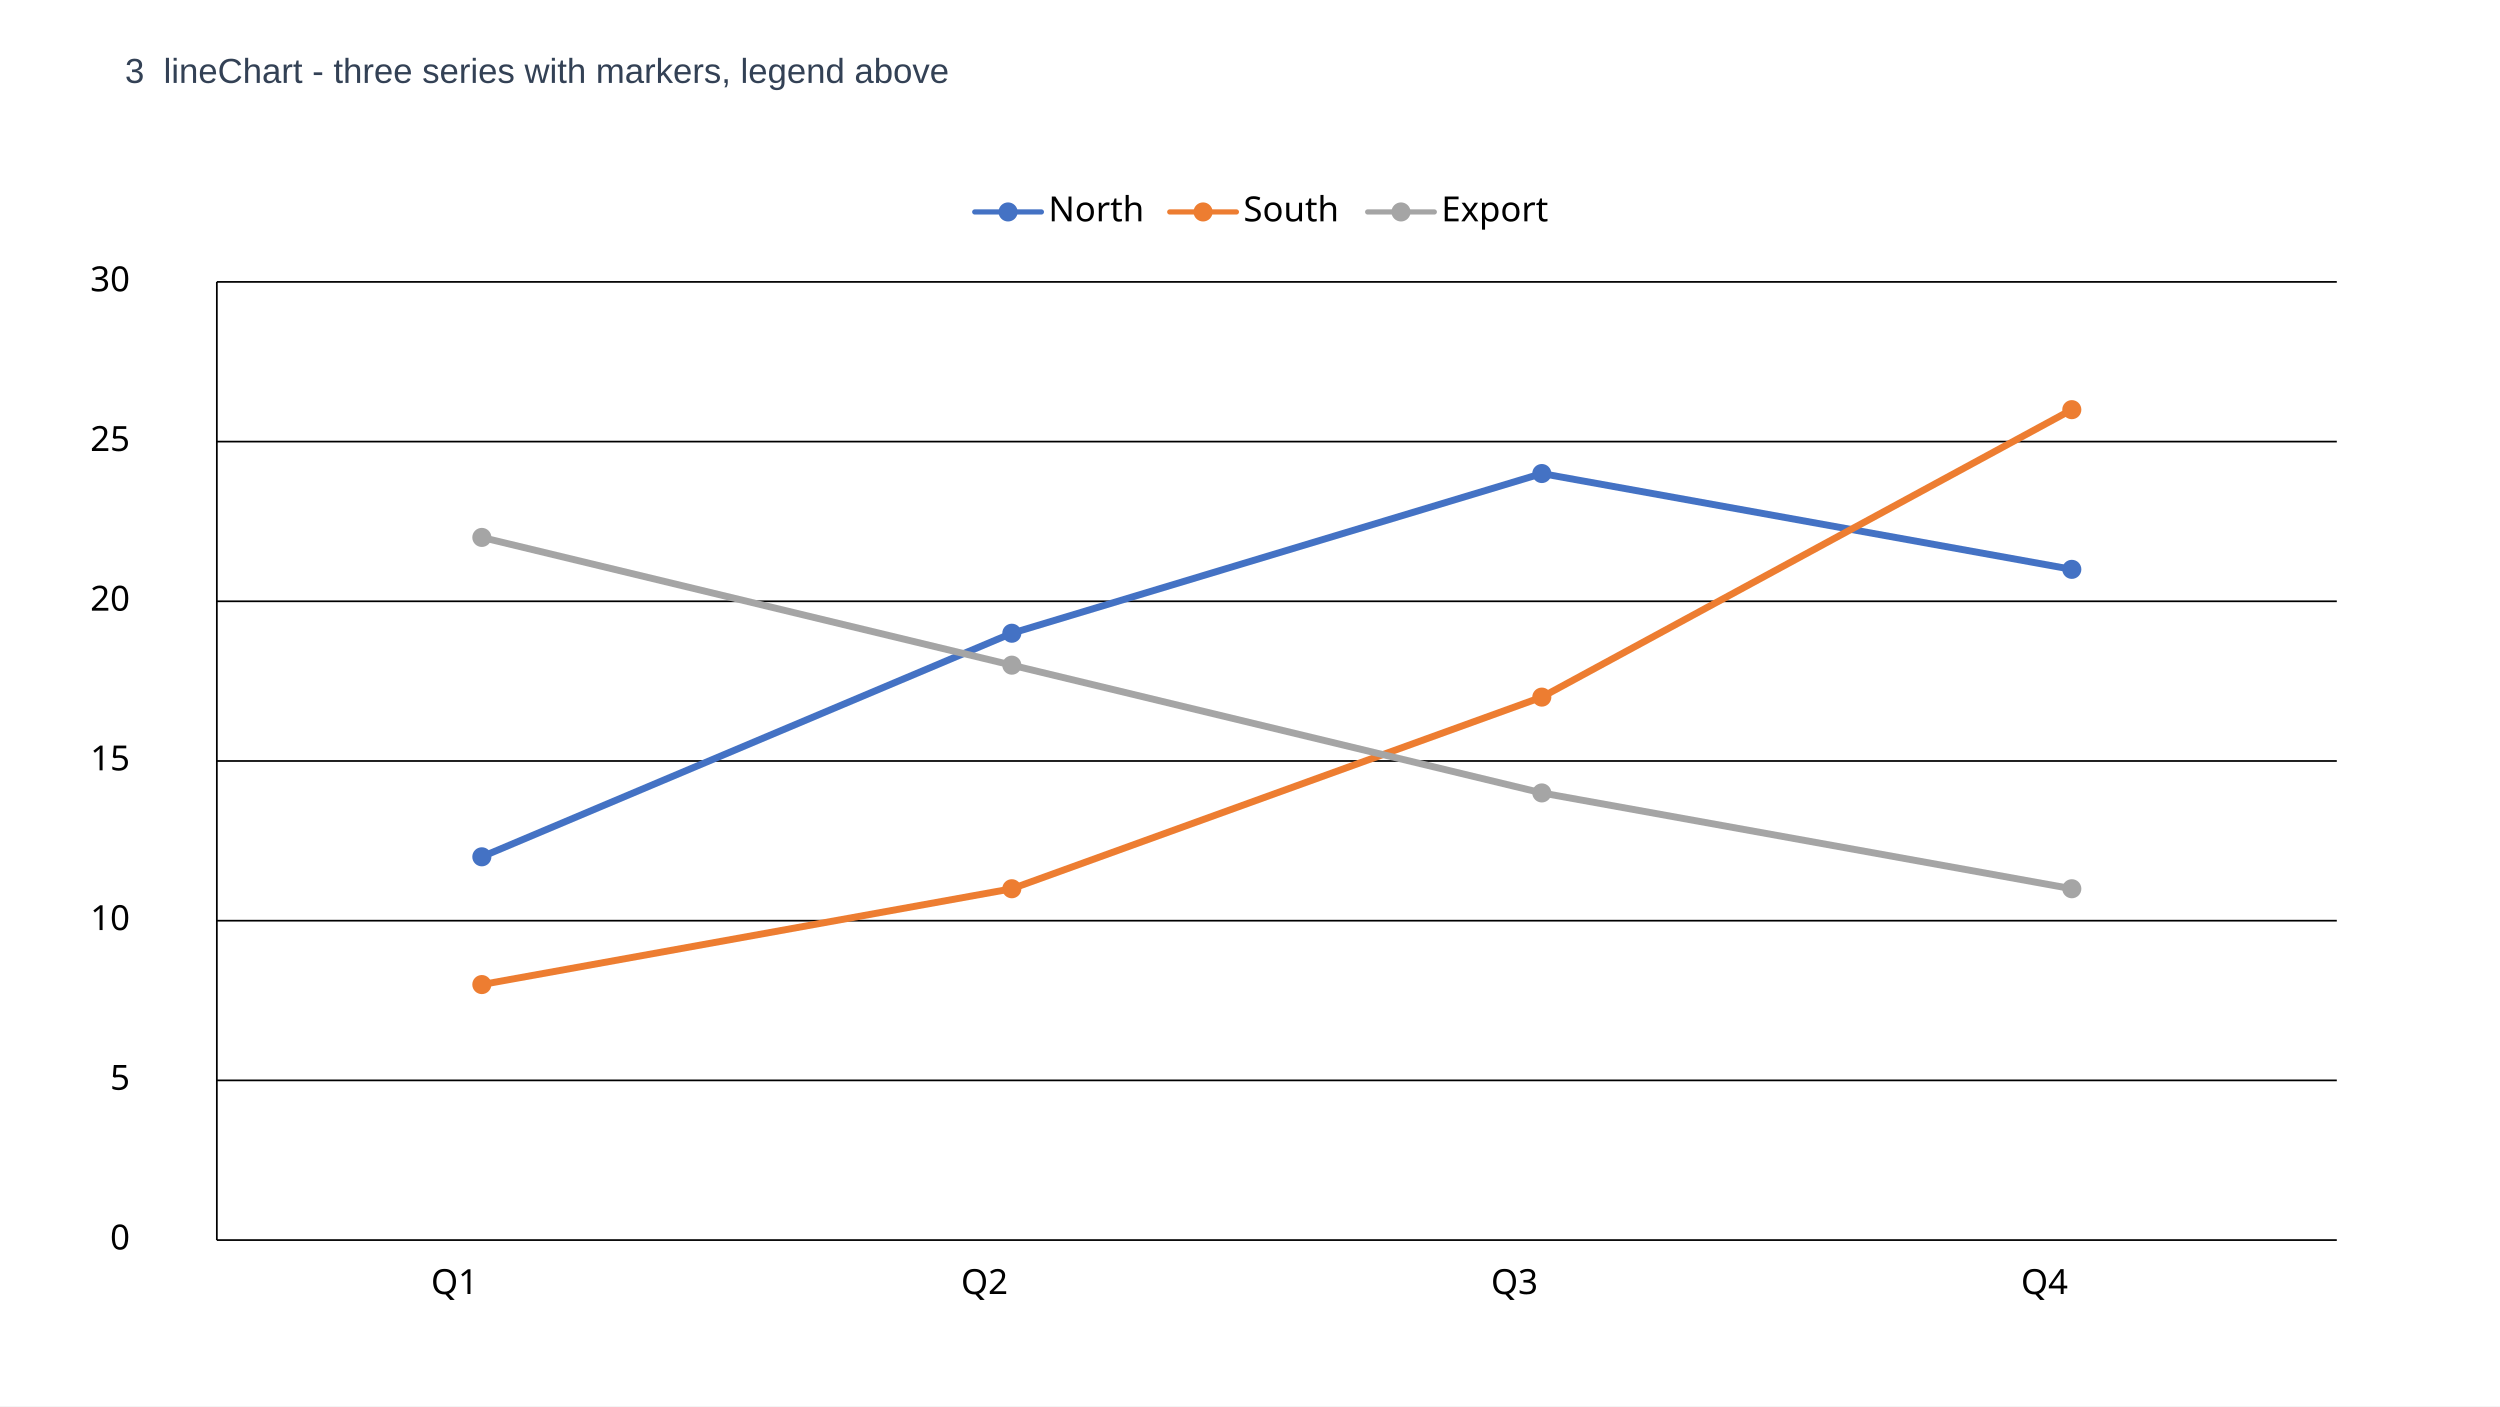
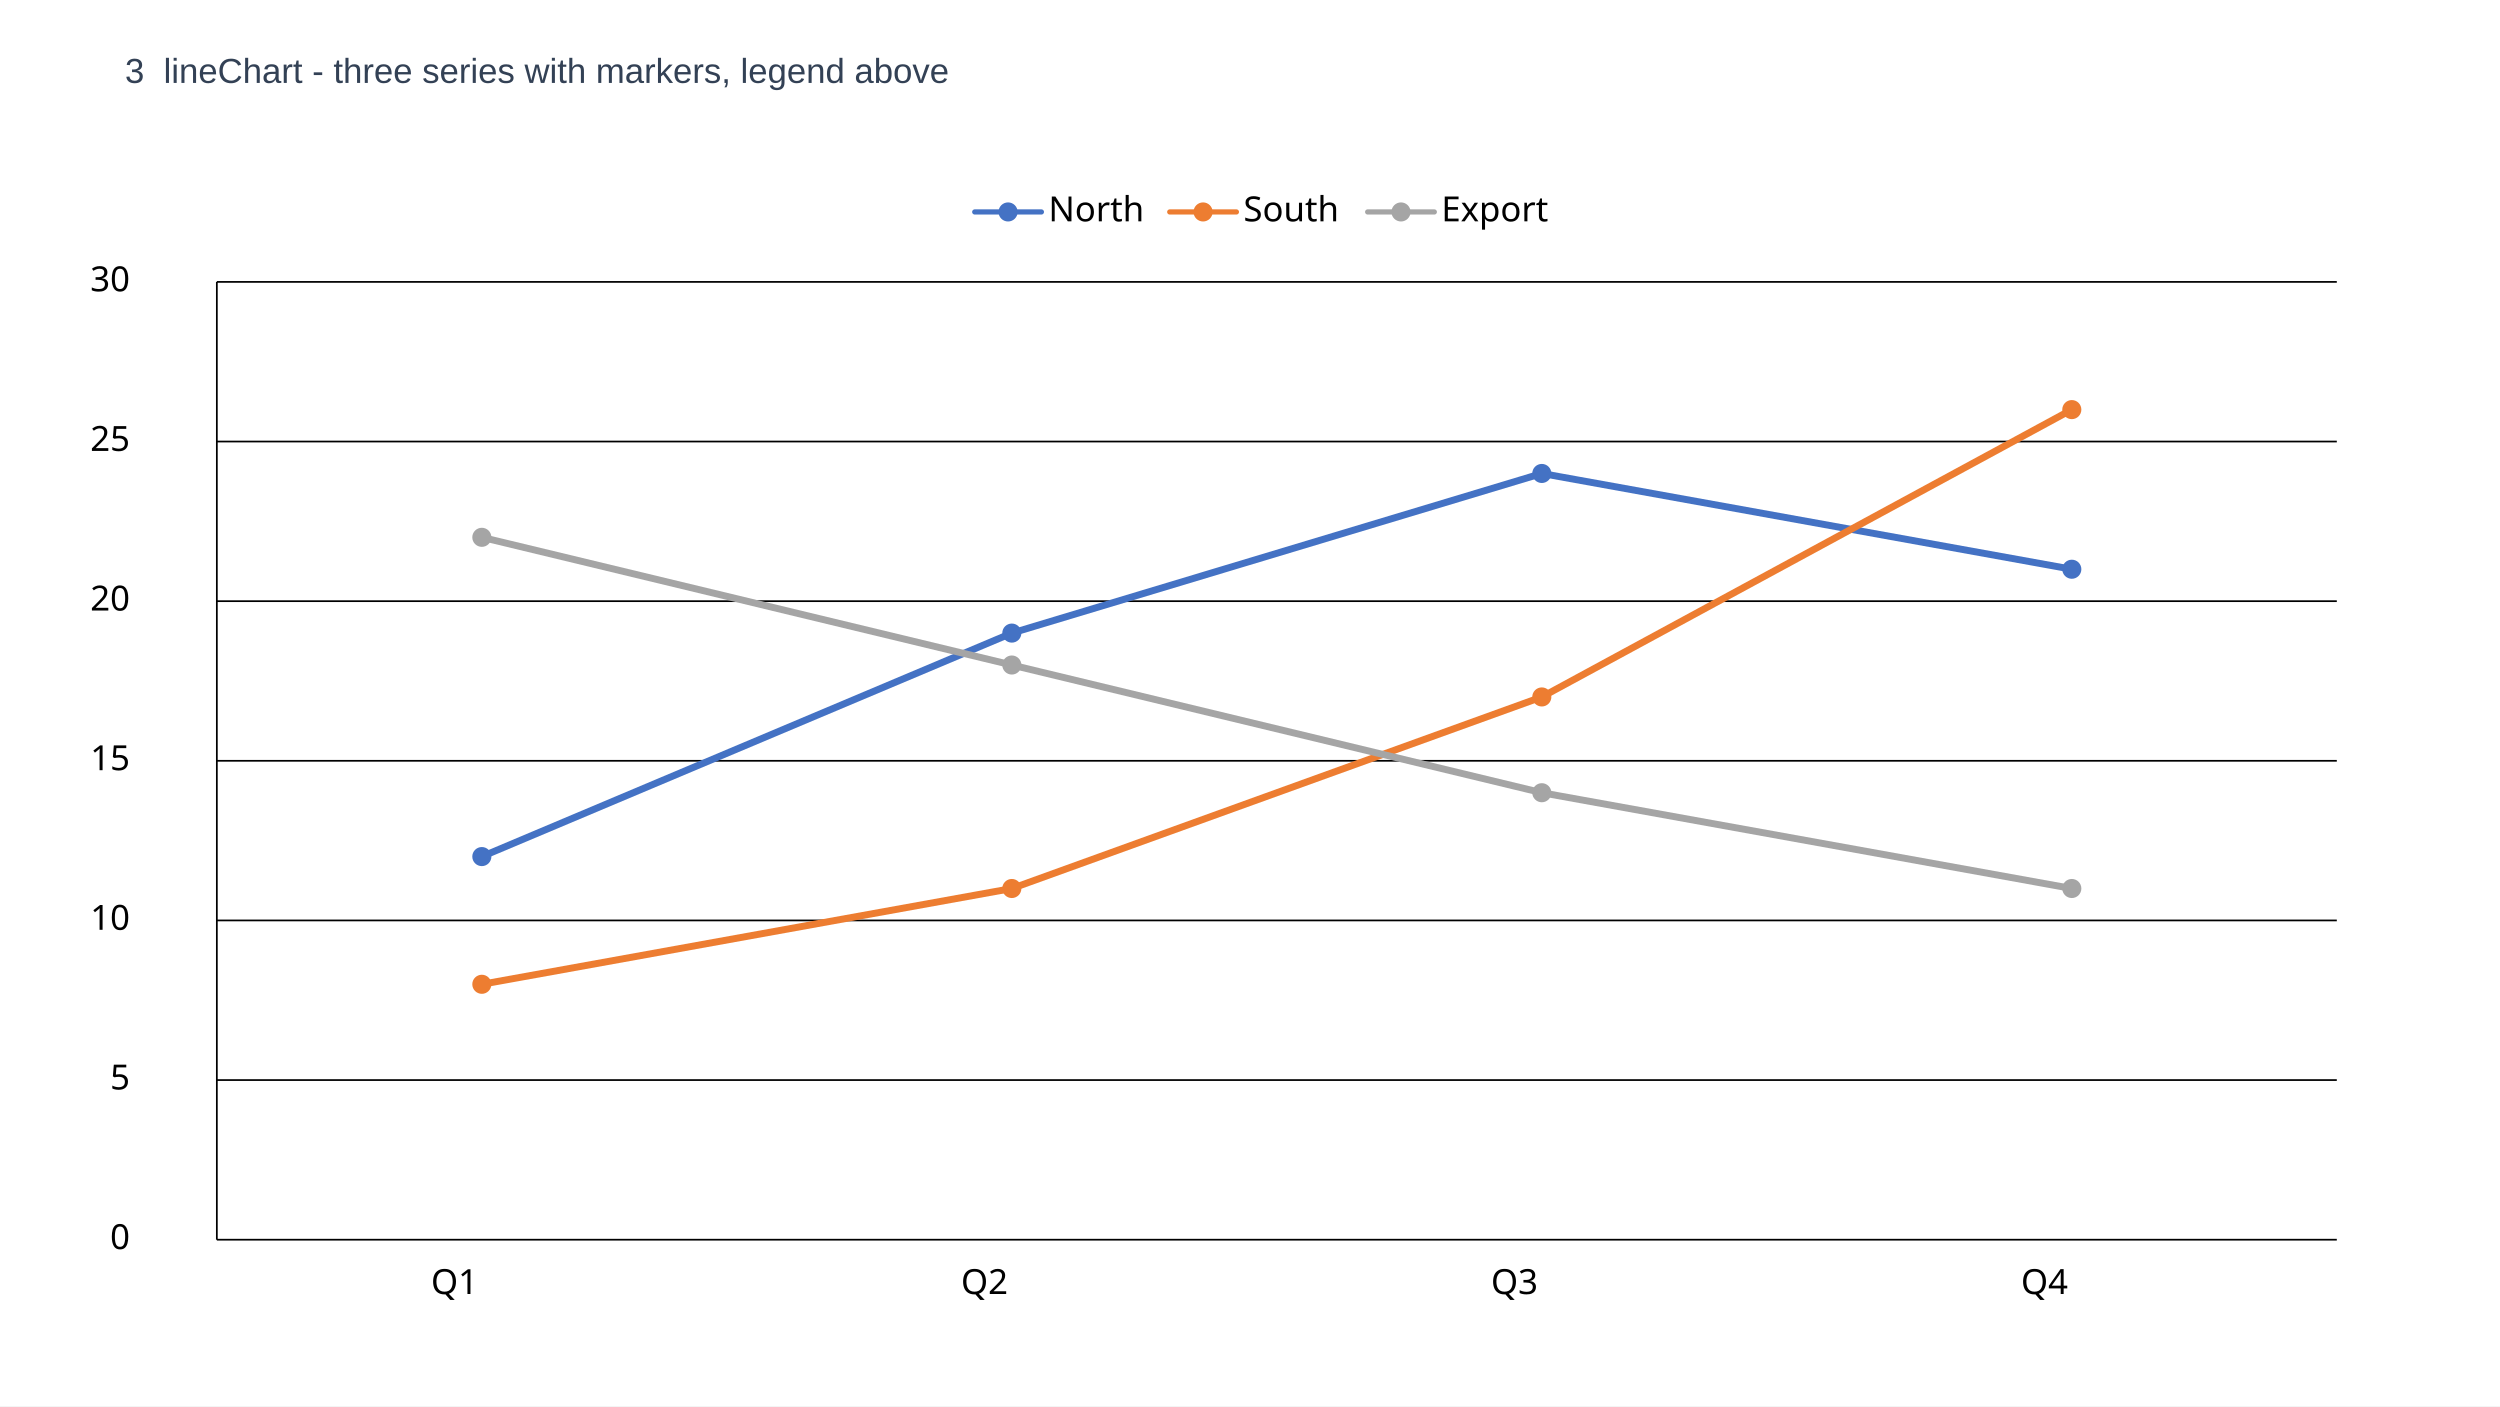
<svg xmlns="http://www.w3.org/2000/svg" viewBox="0 0 960 540" width="960" height="540">
  <rect width="960" height="540" fill="#ffffff" />
  <g role="img" aria-label="Caption" data-pptx-id="258.12" data-pptx-path="0" transform="translate(48, 18.667)">
    <rect fill="none" stroke="none" width="864" height="29.333" />
    <text x="0" y="13.174" xml:space="preserve">
      <tspan x="0" dy="0" text-anchor="start" font-size="13.333" font-family="Arial, Arimo, sans-serif" fill="#334155">3  lineChart - three series with markers, legend above</tspan>
    </text>
  </g>
  <g role="img" aria-label="lineChart" data-pptx-id="258.102" data-pptx-path="1" transform="translate(48, 61.333) scale(1, 1) translate(0, 0)">
-     <g transform="translate(35.268, 353.534)">
+     <g transform="translate(35.268, 353.412)">
      <line stroke-width="0.667" stroke="#000000" fill="none" x1="0" y1="0" x2="814.065" y2="0" />
    </g>
-     <g transform="translate(35.268, 292.211)">
+     <g transform="translate(35.268, 292.113)">
      <line stroke-width="0.667" stroke="#000000" fill="none" x1="0" y1="0" x2="814.065" y2="0" />
    </g>
-     <g transform="translate(35.268, 230.888)">
+     <g transform="translate(35.268, 230.814)">
      <line stroke-width="0.667" stroke="#000000" fill="none" x1="0" y1="0" x2="814.065" y2="0" />
    </g>
-     <g transform="translate(35.268, 169.564)">
+     <g transform="translate(35.268, 169.516)">
      <line stroke-width="0.667" stroke="#000000" fill="none" x1="0" y1="0" x2="814.065" y2="0" />
    </g>
-     <g transform="translate(35.268, 108.241)">
+     <g transform="translate(35.268, 108.217)">
      <line stroke-width="0.667" stroke="#000000" fill="none" x1="0" y1="0" x2="814.065" y2="0" />
    </g>
    <g transform="translate(35.268, 46.918)">
      <line stroke-width="0.667" stroke="#000000" fill="none" x1="0" y1="0" x2="814.065" y2="0" />
    </g>
-     <g transform="translate(137.026, 120.506)">
-       <path fill="none" stroke-width="2" stroke="#4472c4" stroke-linecap="round" d="M 0 110.382 L 152.637 45.992 L 305.274 0 L 457.912 27.595" transform="scale(1.333333, 1.333333)" />
+     <g transform="translate(137.026, 120.477)">
+       <path fill="none" stroke-width="2" stroke="#4472c4" stroke-linecap="round" d="M 0 110.338 L 152.637 45.974 L 305.274 0 L 457.912 27.584" transform="scale(1.333333, 1.333333)" />
    </g>
-     <g transform="translate(133.693, 264.348)">
+     <g transform="translate(133.693, 264.26)">
      <ellipse fill="#4472c4" stroke-width="0.667" stroke="#4472c4" cx="3.333" cy="3.333" rx="3.333" ry="3.333" />
    </g>
-     <g transform="translate(337.209, 178.496)">
+     <g transform="translate(337.209, 178.442)">
      <ellipse fill="#4472c4" stroke-width="0.667" stroke="#4472c4" cx="3.333" cy="3.333" rx="3.333" ry="3.333" />
    </g>
-     <g transform="translate(540.725, 117.172)">
+     <g transform="translate(540.725, 117.143)">
      <ellipse fill="#4472c4" stroke-width="0.667" stroke="#4472c4" cx="3.333" cy="3.333" rx="3.333" ry="3.333" />
    </g>
-     <g transform="translate(744.242, 153.966)">
+     <g transform="translate(744.242, 153.923)">
      <ellipse fill="#4472c4" stroke-width="0.667" stroke="#4472c4" cx="3.333" cy="3.333" rx="3.333" ry="3.333" />
    </g>
-     <g transform="translate(137.026, 95.977)">
-       <path fill="none" stroke-width="2" stroke="#ed7d31" stroke-linecap="round" d="M 0 165.573 L 152.637 137.977 L 305.274 82.786 L 457.912 0" transform="scale(1.333333, 1.333333)" />
+     <g transform="translate(137.026, 95.957)">
+       <path fill="none" stroke-width="2" stroke="#ed7d31" stroke-linecap="round" d="M 0 165.507 L 152.637 137.922 L 305.274 82.753 L 457.912 0" transform="scale(1.333333, 1.333333)" />
    </g>
-     <g transform="translate(133.693, 313.407)">
+     <g transform="translate(133.693, 313.299)">
      <ellipse fill="#ed7d31" stroke-width="0.667" stroke="#ed7d31" cx="3.333" cy="3.333" rx="3.333" ry="3.333" />
    </g>
-     <g transform="translate(337.209, 276.613)">
+     <g transform="translate(337.209, 276.52)">
      <ellipse fill="#ed7d31" stroke-width="0.667" stroke="#ed7d31" cx="3.333" cy="3.333" rx="3.333" ry="3.333" />
    </g>
-     <g transform="translate(540.725, 203.025)">
+     <g transform="translate(540.725, 202.962)">
      <ellipse fill="#ed7d31" stroke-width="0.667" stroke="#ed7d31" cx="3.333" cy="3.333" rx="3.333" ry="3.333" />
    </g>
-     <g transform="translate(744.242, 92.643)">
+     <g transform="translate(744.242, 92.624)">
      <ellipse fill="#ed7d31" stroke-width="0.667" stroke="#ed7d31" cx="3.333" cy="3.333" rx="3.333" ry="3.333" />
    </g>
-     <g transform="translate(137.026, 145.035)">
-       <path fill="none" stroke-width="2" stroke="#a5a5a5" stroke-linecap="round" d="M 0 0 L 152.637 36.794 L 305.274 73.588 L 457.912 101.183" transform="scale(1.333333, 1.333333)" />
+     <g transform="translate(137.026, 144.996)">
+       <path fill="none" stroke-width="2" stroke="#a5a5a5" stroke-linecap="round" d="M 0 0 L 152.637 36.779 L 305.274 73.559 L 457.912 101.143" transform="scale(1.333333, 1.333333)" />
    </g>
-     <g transform="translate(133.693, 141.702)">
+     <g transform="translate(133.693, 141.663)">
      <ellipse fill="#a5a5a5" stroke-width="0.667" stroke="#a5a5a5" cx="3.333" cy="3.333" rx="3.333" ry="3.333" />
    </g>
-     <g transform="translate(337.209, 190.76)">
+     <g transform="translate(337.209, 190.702)">
      <ellipse fill="#a5a5a5" stroke-width="0.667" stroke="#a5a5a5" cx="3.333" cy="3.333" rx="3.333" ry="3.333" />
    </g>
-     <g transform="translate(540.725, 239.819)">
+     <g transform="translate(540.725, 239.741)">
      <ellipse fill="#a5a5a5" stroke-width="0.667" stroke="#a5a5a5" cx="3.333" cy="3.333" rx="3.333" ry="3.333" />
    </g>
-     <g transform="translate(744.242, 276.613)">
+     <g transform="translate(744.242, 276.52)">
      <ellipse fill="#a5a5a5" stroke-width="0.667" stroke="#a5a5a5" cx="3.333" cy="3.333" rx="3.333" ry="3.333" />
    </g>
    <g transform="translate(35.268, 46.918)">
-       <line stroke-width="0.667" stroke="#000000" fill="none" x1="0" y1="0" x2="0" y2="367.939" />
+       <line stroke-width="0.667" stroke="#000000" fill="none" x1="0" y1="0" x2="0" y2="367.793" />
    </g>
-     <g transform="translate(35.268, 414.857)">
+     <g transform="translate(35.268, 414.711)">
      <line stroke-width="0.667" stroke="#000000" fill="none" x1="0" y1="0" x2="814.065" y2="0" />
    </g>
-     <g transform="translate(0, 406.214)">
+     <g transform="translate(0, 406.067)">
      <rect fill="none" stroke="none" width="22.911" height="24.414" />
      <text x="0" y="12.243" xml:space="preserve">
        <tspan x="22.911" dy="0" text-anchor="end" font-size="13.333" font-family="Aptos, Carlito, sans-serif" fill="#000000">0</tspan>
      </text>
    </g>
-     <g transform="translate(0, 344.891)">
+     <g transform="translate(0, 344.769)">
      <rect fill="none" stroke="none" width="22.911" height="24.414" />
      <text x="0" y="12.243" xml:space="preserve">
        <tspan x="22.911" dy="0" text-anchor="end" font-size="13.333" font-family="Aptos, Carlito, sans-serif" fill="#000000">5</tspan>
      </text>
    </g>
-     <g transform="translate(0, 283.567)">
+     <g transform="translate(0, 283.47)">
      <rect fill="none" stroke="none" width="22.911" height="24.414" />
      <text x="0" y="12.243" xml:space="preserve">
        <tspan x="22.911" dy="0" text-anchor="end" font-size="13.333" font-family="Aptos, Carlito, sans-serif" fill="#000000">10</tspan>
      </text>
    </g>
-     <g transform="translate(0, 222.244)">
+     <g transform="translate(0, 222.171)">
      <rect fill="none" stroke="none" width="22.911" height="24.414" />
      <text x="0" y="12.243" xml:space="preserve">
        <tspan x="22.911" dy="0" text-anchor="end" font-size="13.333" font-family="Aptos, Carlito, sans-serif" fill="#000000">15</tspan>
      </text>
    </g>
-     <g transform="translate(0, 160.921)">
+     <g transform="translate(0, 160.872)">
      <rect fill="none" stroke="none" width="22.911" height="24.414" />
      <text x="0" y="12.243" xml:space="preserve">
        <tspan x="22.911" dy="0" text-anchor="end" font-size="13.333" font-family="Aptos, Carlito, sans-serif" fill="#000000">20</tspan>
      </text>
    </g>
-     <g transform="translate(0, 99.598)">
+     <g transform="translate(0, 99.573)">
      <rect fill="none" stroke="none" width="22.911" height="24.414" />
      <text x="0" y="12.243" xml:space="preserve">
        <tspan x="22.911" dy="0" text-anchor="end" font-size="13.333" font-family="Aptos, Carlito, sans-serif" fill="#000000">25</tspan>
      </text>
    </g>
    <g transform="translate(0, 38.274)">
      <rect fill="none" stroke="none" width="22.911" height="24.414" />
      <text x="0" y="12.243" xml:space="preserve">
        <tspan x="22.911" dy="0" text-anchor="end" font-size="13.333" font-family="Aptos, Carlito, sans-serif" fill="#000000">30</tspan>
      </text>
    </g>
    <g transform="translate(35.268, 423.333)">
      <rect fill="none" stroke="none" width="203.516" height="24.414" />
      <text x="0" y="12.243" xml:space="preserve">
        <tspan x="101.758" dy="0" text-anchor="middle" font-size="13.333" font-family="Aptos, Carlito, sans-serif" fill="#000000">Q1</tspan>
      </text>
    </g>
    <g transform="translate(238.784, 423.333)">
      <rect fill="none" stroke="none" width="203.516" height="24.414" />
      <text x="0" y="12.243" xml:space="preserve">
        <tspan x="101.758" dy="0" text-anchor="middle" font-size="13.333" font-family="Aptos, Carlito, sans-serif" fill="#000000">Q2</tspan>
      </text>
    </g>
    <g transform="translate(442.301, 423.333)">
      <rect fill="none" stroke="none" width="203.516" height="24.414" />
      <text x="0" y="12.243" xml:space="preserve">
        <tspan x="101.758" dy="0" text-anchor="middle" font-size="13.333" font-family="Aptos, Carlito, sans-serif" fill="#000000">Q3</tspan>
      </text>
    </g>
    <g transform="translate(645.817, 423.333)">
      <rect fill="none" stroke="none" width="203.516" height="24.414" />
      <text x="0" y="12.243" xml:space="preserve">
        <tspan x="101.758" dy="0" text-anchor="middle" font-size="13.333" font-family="Aptos, Carlito, sans-serif" fill="#000000">Q4</tspan>
      </text>
    </g>
    <g transform="translate(326.298, 20.057)">
      <line stroke-width="2" stroke="#4472c4" stroke-linecap="round" fill="none" x1="0" y1="0" x2="25.6" y2="0" />
    </g>
    <g transform="translate(335.765, 16.723)">
      <ellipse fill="#4472c4" stroke-width="0.667" stroke="#4472c4" cx="3.333" cy="3.333" rx="3.333" ry="3.333" />
    </g>
    <g transform="translate(354.598, 11.413)">
      <rect fill="none" stroke="none" width="46.224" height="24.414" />
      <text x="0" y="12.243" xml:space="preserve">
        <tspan x="0" dy="0" text-anchor="start" font-size="13.333" font-family="Aptos, Carlito, sans-serif" fill="#000000">North</tspan>
      </text>
    </g>
    <g transform="translate(401.18, 20.057)">
      <line stroke-width="2" stroke="#ed7d31" stroke-linecap="round" fill="none" x1="0" y1="0" x2="25.6" y2="0" />
    </g>
    <g transform="translate(410.646, 16.723)">
      <ellipse fill="#ed7d31" stroke-width="0.667" stroke="#ed7d31" cx="3.333" cy="3.333" rx="3.333" ry="3.333" />
    </g>
    <g transform="translate(429.48, 11.413)">
      <rect fill="none" stroke="none" width="47.344" height="24.414" />
      <text x="0" y="12.243" xml:space="preserve">
        <tspan x="0" dy="0" text-anchor="start" font-size="13.333" font-family="Aptos, Carlito, sans-serif" fill="#000000">South</tspan>
      </text>
    </g>
    <g transform="translate(477.181, 20.057)">
      <line stroke-width="2" stroke="#a5a5a5" stroke-linecap="round" fill="none" x1="0" y1="0" x2="25.6" y2="0" />
    </g>
    <g transform="translate(486.648, 16.723)">
      <ellipse fill="#a5a5a5" stroke-width="0.667" stroke="#a5a5a5" cx="3.333" cy="3.333" rx="3.333" ry="3.333" />
    </g>
    <g transform="translate(505.481, 11.413)">
      <rect fill="none" stroke="none" width="50.254" height="24.414" />
      <text x="0" y="12.243" xml:space="preserve">
        <tspan x="0" dy="0" text-anchor="start" font-size="13.333" font-family="Aptos, Carlito, sans-serif" fill="#000000">Export</tspan>
      </text>
    </g>
  </g>
</svg>
